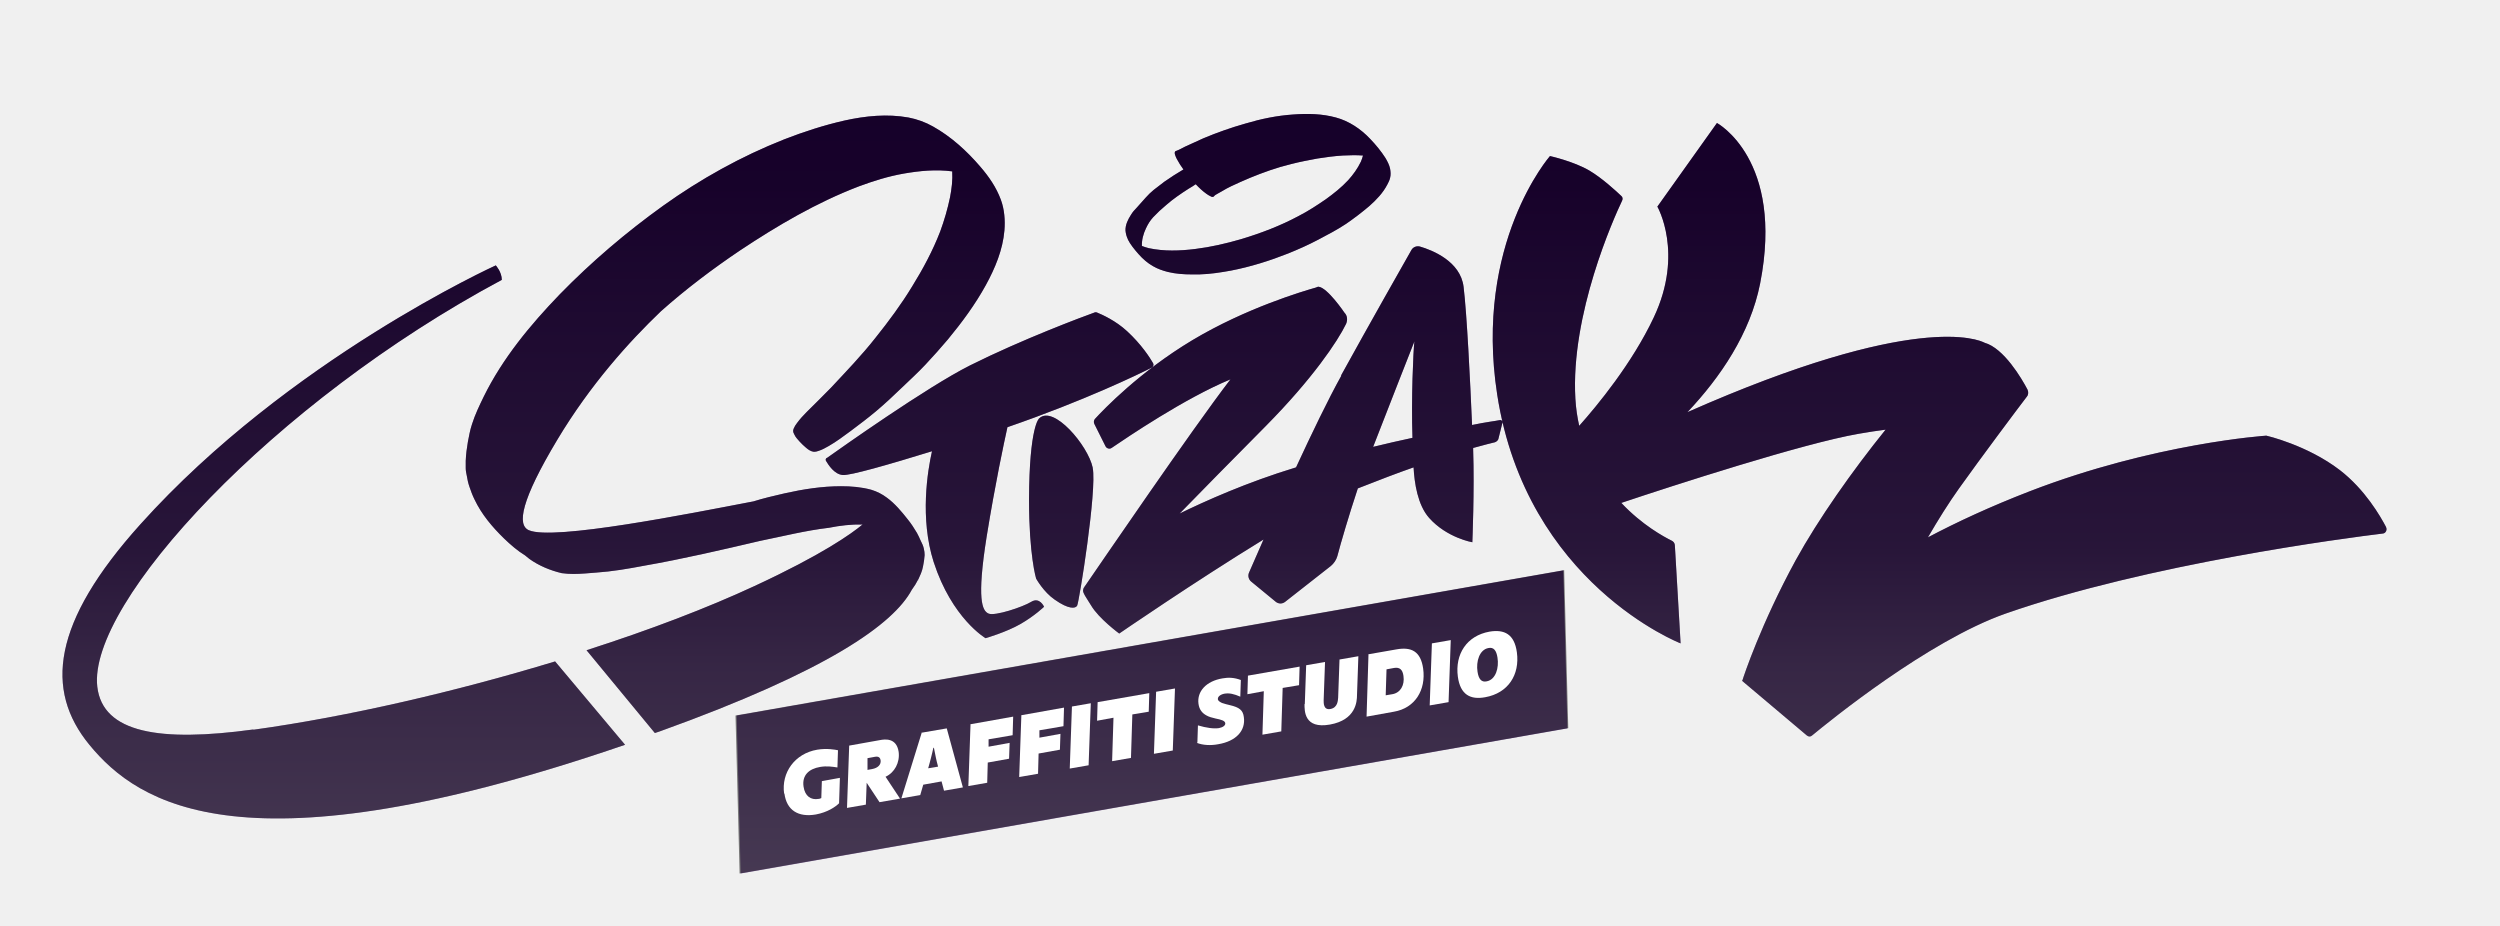
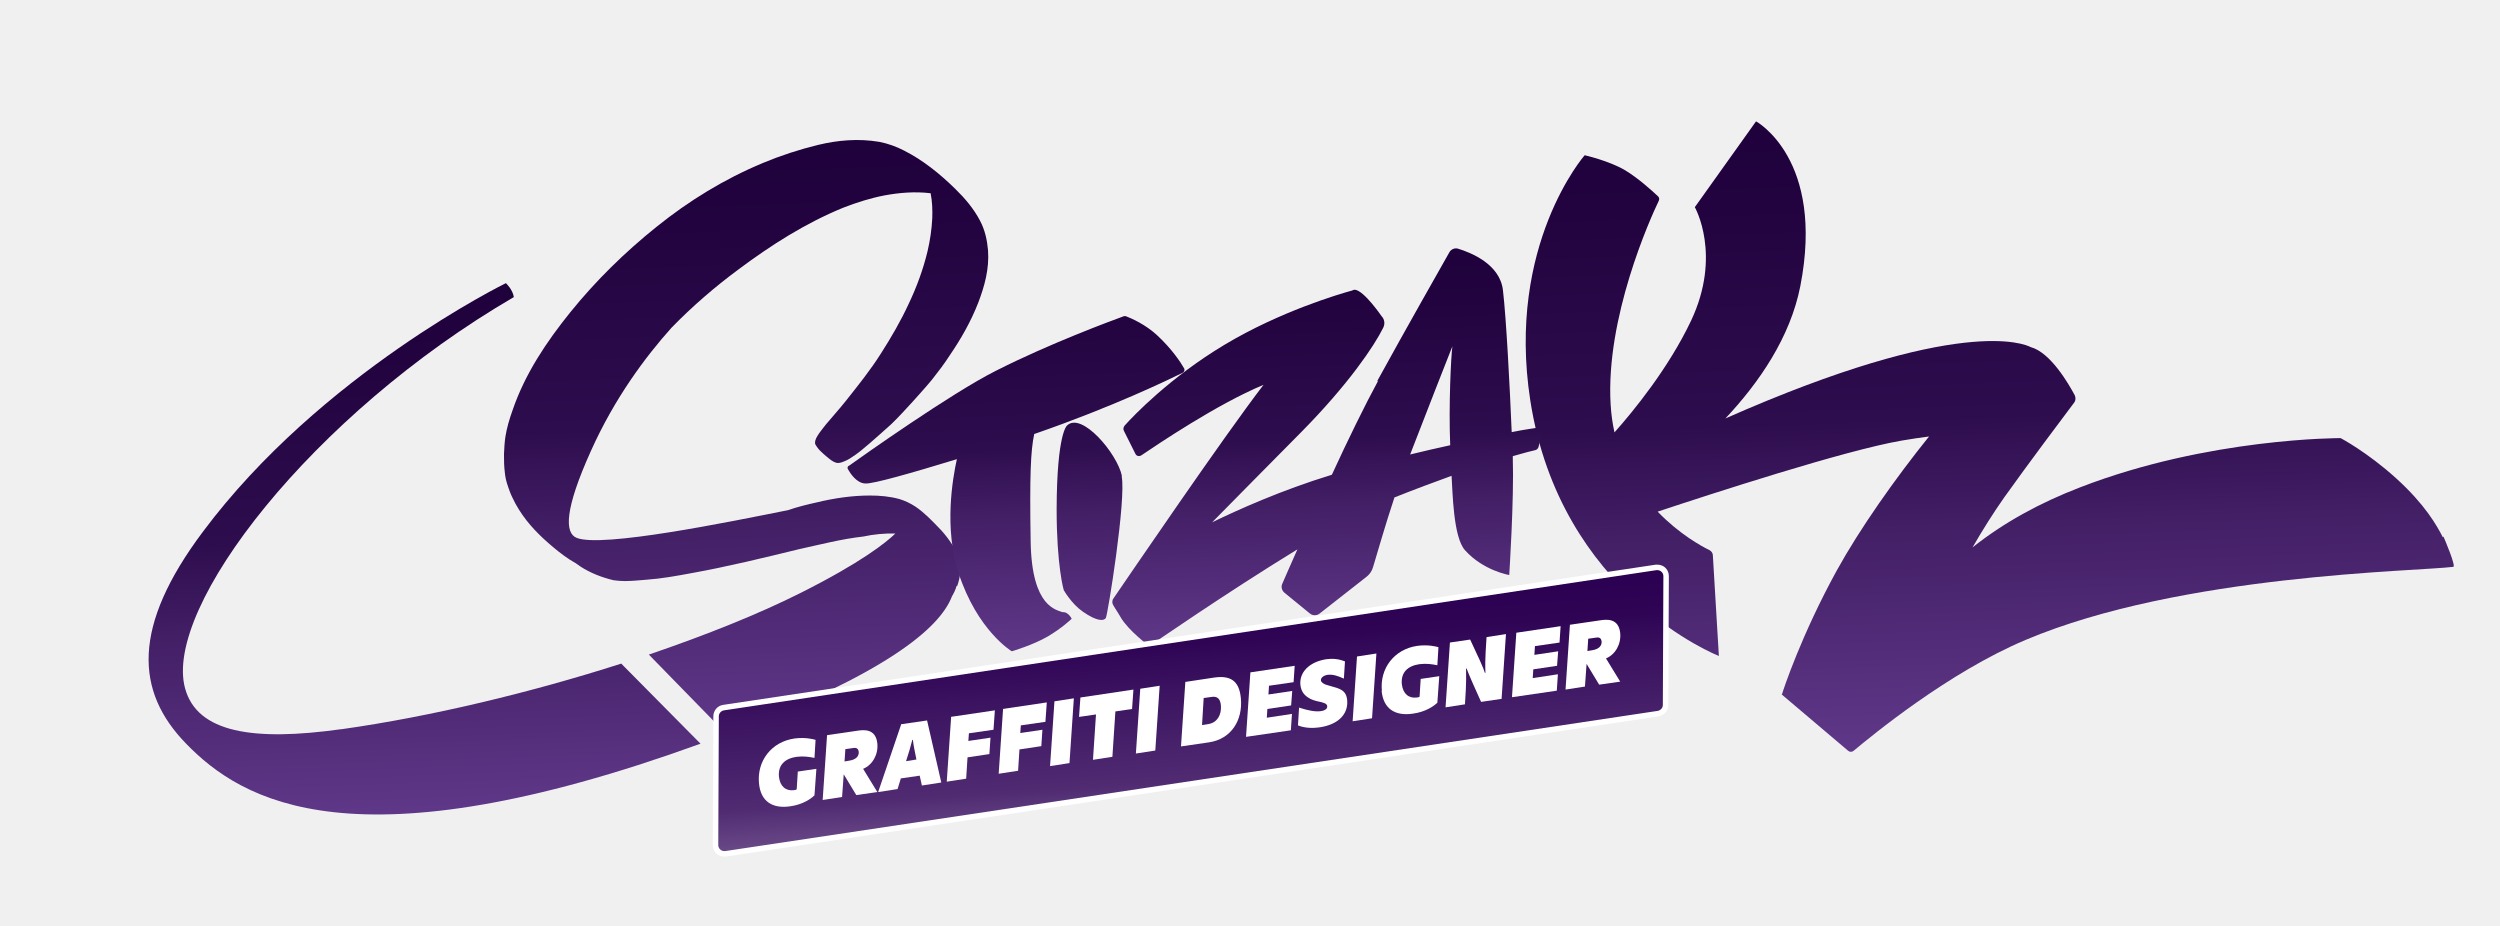
- <svg xmlns="http://www.w3.org/2000/svg" id="Layer_1" version="1.1" viewBox="0 0 914.7 338.7">
+ <svg xmlns="http://www.w3.org/2000/svg" xmlns:xlink="http://www.w3.org/1999/xlink" id="Layer_1" version="1.1" viewBox="0 0 914.7 338.7">
  <defs>
    <style>
      .st0 {
+         fill: url(#linear-gradient2);
+       }
+ 
+       .st1 {
        fill: #fff;
      }

-       .st1 {
+       .st2 {
+         fill: url(#linear-gradient1);
+       }
+ 
+       .st3 {
+         fill: none;
+       }
+ 
+       .st4 {
+         isolation: isolate;
+       }
+ 
+       .st5 {
+         fill: url(#linear-gradient4);
+       }
+ 
+       .st6 {
+         fill: url(#linear-gradient3);
+       }
+ 
+       .st7 {
        fill: url(#linear-gradient);
      }
- 
-       .st2 {
-         opacity: .5;
-       }
    </style>
-     <linearGradient id="linear-gradient" x1="448" y1="24" x2="448" y2="465" gradientUnits="userSpaceOnUse">
+     <linearGradient id="linear-gradient" x1="297.8" y1="44.8" x2="311" y2="412.8" gradientTransform="translate(-47.6 0) skewX(8.7)" gradientUnits="userSpaceOnUse">
+       <stop offset="0" stop-color="#1e003b" />
+       <stop offset=".1" stop-color="#22033f" />
+       <stop offset=".3" stop-color="#2e0d4e" />
+       <stop offset=".4" stop-color="#431f66" />
+       <stop offset=".6" stop-color="#5f3788" />
+       <stop offset=".8" stop-color="#8455b3" />
+       <stop offset=".9" stop-color="#b07ae7" />
+       <stop offset="1" stop-color="#c58cff" />
+     </linearGradient>
+     <linearGradient id="linear-gradient1" x1="157.7" y1="98.4" x2="169.5" y2="427.4" xlink:href="#linear-gradient" />
+     <linearGradient id="linear-gradient2" x1="722.9" y1="32.7" x2="737.2" y2="430.9" gradientTransform="matrix(1,0,0,1,0,0)" xlink:href="#linear-gradient" />
+     <linearGradient id="linear-gradient3" x1="434.7" y1="89" x2="443.4" y2="331.8" gradientTransform="matrix(1,0,0,1,0,0)" xlink:href="#linear-gradient" />
+     <linearGradient id="linear-gradient4" x1="434.2" y1="218.8" x2="450.1" y2="385.5" gradientTransform="translate(-.8 -12.3) rotate(1.7) scale(1 1) skewX(-.3)" gradientUnits="userSpaceOnUse">
      <stop offset="0" stop-color="#2b0052" />
      <stop offset=".1" stop-color="#2f0455" />
      <stop offset=".2" stop-color="#3b1360" />
      <stop offset=".4" stop-color="#502b72" />
      <stop offset=".5" stop-color="#6d4d8a" />
      <stop offset=".7" stop-color="#9278aa" />
      <stop offset=".8" stop-color="#bfadd1" />
      <stop offset="1" stop-color="#f4eafe" />
      <stop offset="1" stop-color="#f5ebff" />
    </linearGradient>
  </defs>
-   <path class="st1" d="M399.8,171.1c-1.7-8.1-14.4-23.1-19.6-18,0,0-3.6,2.7-3.7,29.7,0,20.5,2.6,28.9,2.6,28.9,0,0,2.7,4.9,6.8,7.7,5.1,3.6,7.6,3.3,8.2,2.2.7-1.1,7.3-42.3,5.7-50.4ZM302.5,167.5c-.4.3-.5.7-.3,1.1.9,1.5,3.1,5,6.2,5.2,2.7.2,16.4-3.7,32.6-8.7-1.6,7.1-4.5,24.5.6,40.5,6.7,20.7,19,27.9,19,27.9,0,0,7.6-2.2,12.8-5.2s8.6-6.3,8.6-6.3c0,0-1.6-3.7-4.7-1.8s-13.3,5.3-15.6,4.3c-2.3-1-4.4-4.9-.7-28.2,3.2-19.7,6.3-34.1,7.6-40,28.1-9.7,48.1-19.4,52.8-21.8.6-.3.8-1.1.5-1.6-1.2-2.1-4.3-6.9-9.5-11.7-4.2-3.9-9.2-6.1-10.9-6.8-.4-.2-.8-.2-1.2,0-3.9,1.4-26.2,9.7-45.4,19.3-15.9,8-47.6,30.5-52.4,33.9ZM490.6,137.5c10.8-19.6,22.4-40,25.8-46,.6-1.1,1.9-1.6,3.1-1.3,4.5,1.3,14.9,5.4,16,14.8,1.2,9.9,2.4,34.1,3.1,50.5,5.2-1.1,8.3-1.4,10.2-1.8.6-.1,1.1.5.9,1l-1.5,6c-.2.5-.7.9-1.2,1.1-1.3.3-4,1-8,2.1,0,.2,0,.5,0,.7.5,14.7-.3,33.8-.3,33.8,0,0-9.3-1.6-15.8-8.9-4.2-4.7-5.4-12.8-5.7-18.5-6,2.1-12.8,4.7-20.4,7.7-3.2,9.6-6.3,20.2-7.5,24.8-.4,1.4-1.3,2.7-2.4,3.6l-16.7,13.1c-1,.8-2.4.8-3.4,0l-9-7.4c-1-.8-1.3-2.2-.8-3.3,1-2.3,2.9-6.7,5.3-12.1-25.3,15.5-52.8,34.4-52.8,34.4,0,0-7.5-5.5-10.3-10.3-1.2-2-2.3-3.5-2.7-4.5-.3-.6-.3-1.2,0-1.8h-.1c0,0,0,0,.3-.3,0-.2.2-.3.3-.5,4.9-7.1,39-57.1,53.2-75.6-16.7,6.9-37.9,21.3-43.5,25.1-.7.5-1.8.2-2.2-.6l-4.1-8.2c-.3-.6-.2-1.3.2-1.8,3.2-3.5,16.3-17.2,35.6-28.8,19.7-11.8,40.7-18,45.3-19.3.4-.2.7-.3.9-.3,3.3.3,9.5,9.5,9.5,9.5,1.1,1.1,1.2,2.7.6,4.1-3.1,6.4-12.3,20.1-29.3,37.3-12.2,12.3-23.8,24.1-31.6,32.1,9.2-4.5,24.5-11.4,42.6-16.9,5.7-12.3,11.7-24.8,16.6-33.6ZM502.4,163.5c4.9-1.2,9.7-2.3,14.4-3.3-.5-14.2.3-31.9.7-35.3-1.3,3.2-9.6,24.5-15.1,38.6ZM335.9,212.4s0,0,0,0c0,0,0,0,0,0,0,0,0,0,0-.2.7-1.5,1.5-3.2,1.8-4.9.3-1.4.5-2.8.6-4.2,0-.8-.1-1.6-.3-2.4-.2-1-.7-2-1.2-3-.4-.9-.8-1.8-1.3-2.7-1-1.7-2.1-3.4-3.4-5-2.2-2.8-4.7-5.8-7.6-7.9-1.7-1.3-3.7-2.3-5.7-2.9-3.6-1-7.4-1.3-11.1-1.3-6.9,0-13.9,1.1-20.6,2.6-3.9.9-7.8,1.8-11.6,3,0,0,0,0-.1,0-23,4.4-73,14.4-81.9,10.5-4.4-1.9-2.9-10.9,10.4-33.1,12.1-20.2,26.3-35.9,37.9-47,9.1-8.1,18.9-15.5,29-22.3,13.7-9.1,28-17.5,43.4-23.4,5.4-2,10.8-3.7,16.5-4.7,5.8-1,11.8-1.6,17.7-.8.2,3.2-.2,6.3-.8,9.5-.9,4.3-2.1,8.4-3.6,12.5-2.7,7-6.3,13.7-10.2,20-4,6.6-8.6,12.8-13.4,18.8-5.1,6.5-10.8,12.4-16.4,18.4-2.9,3-5.9,5.9-8.8,8.8-1.3,1.3-2.5,2.6-3.6,4.1-.5.6-.9,1.3-1.2,2-.1.3-.2.6-.2.8,0,.5.2,1,.5,1.5.4.9,1.2,1.7,1.9,2.5.7.8,1.5,1.5,2.3,2.2.8.7,1.8,1.4,2.9,1.5.5,0,1.1-.1,1.6-.3,1.3-.4,2.6-1.1,3.8-1.8,2.8-1.6,5.3-3.5,7.9-5.4,3.2-2.4,6.4-4.8,9.5-7.4,3.2-2.7,6.3-5.6,9.3-8.5,2.9-2.8,5.9-5.5,8.7-8.5,2.8-3,5.6-6.1,8.2-9.2,5.2-6.3,10-12.8,13.9-19.9,3.4-6.2,6.2-12.9,6.8-20,.3-3.7,0-7.7-1.3-11.2-1.7-4.6-4.4-8.5-7.6-12.2-4.9-5.7-10.6-10.9-17.2-14.6-2.8-1.6-5.9-2.7-9-3.3-7.8-1.4-15.7-.6-23.4,1.1-7.5,1.7-14.9,4.1-22.1,6.9-15.7,6.2-30.6,14.5-44.3,24.3-13.5,9.7-26.2,20.5-37.8,32.4-10.8,11.2-20.9,23.4-27.8,37.4-1.6,3.3-3.2,6.6-4.3,10.1-.7,2.1-1.1,4.3-1.5,6.4-.4,2.3-.7,4.6-.8,7,0,.9,0,1.8,0,2.7,0,.9.2,1.9.4,2.8.2,1.3.5,2.7,1,4.1.5,1.5,1.1,3.1,1.8,4.5,2.6,5.5,6.5,10.1,10.8,14.3,2.4,2.3,4.9,4.5,7.7,6.2.5.4,1.1.9,1.6,1.3,3.5,2.5,7.6,4.2,11.8,5.2,1.4.2,2.9.3,4.3.3,2.8,0,5.6-.3,8.3-.5,5.9-.4,11.7-1.4,17.5-2.5,14.3-2.5,28.4-5.8,42.5-9.1,8.4-1.7,16.7-3.8,25.2-4.8,4-.8,8.2-1.3,12.3-1.2-4.1,3.4-14.7,11-39.5,22.5-17.2,8-38.4,16.1-61.5,23.5l25,30.3c.6-.2,1.2-.4,1.8-.6,61.7-22.2,85.5-39.3,92.2-51.8.9-1.2,1.7-2.5,2.4-3.9ZM412.7,87.6c-.5-1-.8-2.1-.9-3.2-.1-2.1.9-4.1,2-5.8.6-1,1.3-1.8,2.1-2.6,1.1-1.2,2.2-2.5,3.3-3.7.9-1,1.9-2,2.9-2.8,1.3-1,2.6-2,3.9-3,2.3-1.6,4.6-3.1,7-4.5-.9-1.2-1.7-2.5-2.4-3.8-.3-.6-1.5-2.8-.2-3,0,0,0,0,0,0,1.1-.4,2.1-1,3.1-1.5,2.3-1,4.5-2.1,6.8-3.1,5-2.1,10.1-3.9,15.4-5.4,5.7-1.7,11.5-2.9,17.4-3.3,5.3-.4,10.6-.3,15.7,1.1,4.8,1.3,9.1,4.2,12.5,7.8,2.1,2.2,4,4.5,5.6,7,.7,1.2,1.4,2.5,1.7,3.9.2,1.1.3,2.3,0,3.4-.2.9-.6,1.6-1,2.4-1.6,3.1-4,5.6-6.6,7.9-2.7,2.3-5.6,4.5-8.5,6.5-3.3,2.2-6.8,4-10.2,5.8-3.6,1.9-7.2,3.5-10.9,5-6.8,2.7-13.8,4.9-21,6.3-3.8.7-7.7,1.3-11.6,1.4-.9,0-1.8,0-2.7,0-3,0-5.9-.2-8.8-.9-1.9-.5-3.7-1.1-5.4-2.1-2-1.1-3.8-2.7-5.3-4.4-1.5-1.7-3-3.5-4-5.5ZM417.8,90s0,0,0,0c.8.3,1.7.6,2.5.8,5.6,1.2,11.4,1,17,.3,5.7-.7,11.3-2,16.8-3.6,0,0,0,0,0,0h0c7.3-2.2,14.4-4.9,21.1-8.5,3.5-1.8,6.7-3.9,9.9-6.1,2.9-2.1,5.7-4.3,8.2-7,1.8-2,3.4-4.2,4.6-6.7.3-.7.6-1.5.8-2.3-2.5-.2-5-.1-7.4,0-3.1.2-6.2.6-9.3,1.1-3.2.6-6.4,1.2-9.5,2-1.4.4-2.7.7-4.1,1.1-5,1.5-9.9,3.4-14.6,5.5-2.2,1-4.5,2-6.6,3.3-.5.3-1.1.6-1.6.9-.5.3-1.2.6-1.5,1.1-.3.2-.7.2-1,0-.6-.3-1.2-.6-1.7-1-1.4-1-2.7-2.2-3.9-3.5-.9.6-1.8,1.2-2.7,1.7-2.8,1.8-5.6,3.7-8.1,5.9-1.7,1.4-3.3,2.9-4.8,4.5-1.1,1.2-1.9,2.5-2.6,4-1,2.1-1.6,4.3-1.5,6.6ZM92.7,266.9c-34.2,4.7-55.1,1.3-57.1-15.6-3.6-30.7,64.4-104.2,148-148.9,0-2.9-2.2-5.3-2.2-5.3,0,0-75.8,34.4-130,94.7-32.4,36-35.1,60.7-18.7,80.7,17.9,21.8,56.8,47.8,196,0l-25.6-30.5c-36.2,11-75.7,20.2-110.4,25ZM873.1,193c-2.2-4.2-7.8-13.9-17-21-12-9.2-26.9-12.6-26.9-12.6,0,0-40.9,2.7-86.7,20.4-14.2,5.5-26.5,11.2-37.1,16.8,3.7-6.4,7.6-12.6,11.3-17.8,8.2-11.5,21.3-29,24.9-33.7.6-.7.6-1.8.2-2.6-2.1-4-8.6-15.1-15.7-17.1-2.1-1.1-25.2-11.5-108.7,25.4,12-12.7,23-28.8,26.6-47.1,8.9-45.4-15.8-58.7-15.8-58.7l-21.8,30.6s9.8,17-1.3,40.5c-7.9,16.8-20.7,32.3-27.3,39.7-.7-3.1-1.2-6.4-1.4-9.9-1.8-30.9,14.1-66.2,17.1-72.5.3-.6.2-1.3-.3-1.7-1.9-1.8-7.1-6.6-11.7-9.3-5.8-3.4-14.4-5.3-14.4-5.3,0,0-27.9,31.9-19.3,87.3,10.7,69.1,67.1,91,67.1,91l-2.1-35.8c0-.8-.5-1.5-1.2-1.8-2.8-1.4-10.8-5.7-18.4-13.8,18.8-6.3,66.6-21.8,86.9-25.3,3.4-.6,6.7-1.1,9.8-1.5-12.1,15-24.6,32.7-32.9,47.8-12.6,23.1-19,42.3-19.5,44h-.1c0,0,0,.1,0,.1,0,0,0,0,0,0h0s23.7,20,23.7,20c.6.5,1.4.5,1.9,0,6.3-5.2,42.4-34.6,70.8-44.6,52.1-18.2,124.9-27.7,138.1-29.3,1-.1,1.6-1.4,1.1-2.3ZM573.5,266.5l-302.5,53.1-1.5-57.8,302.5-53.1,1.5,57.8Z" />
-   <g class="st2">
-     <path d="M399.8,171.1c-1.7-8.1-14.4-23.1-19.6-18,0,0-3.6,2.7-3.7,29.7,0,20.5,2.6,28.9,2.6,28.9,0,0,2.7,4.9,6.8,7.7,5.1,3.6,7.6,3.3,8.2,2.2.7-1.1,7.3-42.3,5.7-50.4ZM302.5,167.5c-.4.3-.5.7-.3,1.1.9,1.5,3.1,5,6.2,5.2,2.7.2,16.4-3.7,32.6-8.7-1.6,7.1-4.5,24.5.6,40.5,6.7,20.7,19,27.9,19,27.9,0,0,7.6-2.2,12.8-5.2s8.6-6.3,8.6-6.3c0,0-1.6-3.7-4.7-1.8s-13.3,5.3-15.6,4.3c-2.3-1-4.4-4.9-.7-28.2,3.2-19.7,6.3-34.1,7.6-40,28.1-9.7,48.1-19.4,52.8-21.8.6-.3.8-1.1.5-1.6-1.2-2.1-4.3-6.9-9.5-11.7-4.2-3.9-9.2-6.1-10.9-6.8-.4-.2-.8-.2-1.2,0-3.9,1.4-26.2,9.7-45.4,19.3-15.9,8-47.6,30.5-52.4,33.9ZM490.6,137.5c10.8-19.6,22.4-40,25.8-46,.6-1.1,1.9-1.6,3.1-1.3,4.5,1.3,14.9,5.4,16,14.8,1.2,9.9,2.4,34.1,3.1,50.5,5.2-1.1,8.3-1.4,10.2-1.8.6-.1,1.1.5.9,1l-1.5,6c-.2.5-.7.9-1.2,1.1-1.3.3-4,1-8,2.1,0,.2,0,.5,0,.7.5,14.7-.3,33.8-.3,33.8,0,0-9.3-1.6-15.8-8.9-4.2-4.7-5.4-12.8-5.7-18.5-6,2.1-12.8,4.7-20.4,7.7-3.2,9.6-6.3,20.2-7.5,24.8-.4,1.4-1.3,2.7-2.4,3.6l-16.7,13.1c-1,.8-2.4.8-3.4,0l-9-7.4c-1-.8-1.3-2.2-.8-3.3,1-2.3,2.9-6.7,5.3-12.1-25.3,15.5-52.8,34.4-52.8,34.4,0,0-7.5-5.5-10.3-10.3-1.2-2-2.3-3.5-2.7-4.5-.3-.6-.3-1.2,0-1.8h-.1c0,0,0,0,.3-.3,0-.2.2-.3.3-.5,4.9-7.1,39-57.1,53.2-75.6-16.7,6.9-37.9,21.3-43.5,25.1-.7.5-1.8.2-2.2-.6l-4.1-8.2c-.3-.6-.2-1.3.2-1.8,3.2-3.5,16.3-17.2,35.6-28.8,19.7-11.8,40.7-18,45.3-19.3.4-.2.7-.3.9-.3,3.3.3,9.5,9.5,9.5,9.5,1.1,1.1,1.2,2.7.6,4.1-3.1,6.4-12.3,20.1-29.3,37.3-12.2,12.3-23.8,24.1-31.6,32.1,9.2-4.5,24.5-11.4,42.6-16.9,5.7-12.3,11.7-24.8,16.6-33.6ZM502.4,163.5c4.9-1.2,9.7-2.3,14.4-3.3-.5-14.2.3-31.9.7-35.3-1.3,3.2-9.6,24.5-15.1,38.6ZM335.9,212.4s0,0,0,0c0,0,0,0,0,0,0,0,0,0,0-.2.7-1.5,1.5-3.2,1.8-4.9.3-1.4.5-2.8.6-4.2,0-.8-.1-1.6-.3-2.4-.2-1-.7-2-1.2-3-.4-.9-.8-1.8-1.3-2.7-1-1.7-2.1-3.4-3.4-5-2.2-2.8-4.7-5.8-7.6-7.9-1.7-1.3-3.7-2.3-5.7-2.9-3.6-1-7.4-1.3-11.1-1.3-6.9,0-13.9,1.1-20.6,2.6-3.9.9-7.8,1.8-11.6,3,0,0,0,0-.1,0-23,4.4-73,14.4-81.9,10.5-4.4-1.9-2.9-10.9,10.4-33.1,12.1-20.2,26.3-35.9,37.9-47,9.1-8.1,18.9-15.5,29-22.3,13.7-9.1,28-17.5,43.4-23.4,5.4-2,10.8-3.7,16.5-4.7,5.8-1,11.8-1.6,17.7-.8.2,3.2-.2,6.3-.8,9.5-.9,4.3-2.1,8.4-3.6,12.5-2.7,7-6.3,13.7-10.2,20-4,6.6-8.6,12.8-13.4,18.8-5.1,6.5-10.8,12.4-16.4,18.4-2.9,3-5.9,5.9-8.8,8.8-1.3,1.3-2.5,2.6-3.6,4.1-.5.6-.9,1.3-1.2,2-.1.3-.2.6-.2.8,0,.5.2,1,.5,1.5.4.9,1.2,1.7,1.9,2.5.7.8,1.5,1.5,2.3,2.2.8.7,1.8,1.4,2.9,1.5.5,0,1.1-.1,1.6-.3,1.3-.4,2.6-1.1,3.8-1.8,2.8-1.6,5.3-3.5,7.9-5.4,3.2-2.4,6.4-4.8,9.5-7.4,3.2-2.7,6.3-5.6,9.3-8.5,2.9-2.8,5.9-5.5,8.7-8.5,2.8-3,5.6-6.1,8.2-9.2,5.2-6.3,10-12.8,13.9-19.9,3.4-6.2,6.2-12.9,6.8-20,.3-3.7,0-7.7-1.3-11.2-1.7-4.6-4.4-8.5-7.6-12.2-4.9-5.7-10.6-10.9-17.2-14.6-2.8-1.6-5.9-2.7-9-3.3-7.8-1.4-15.7-.6-23.4,1.1-7.5,1.7-14.9,4.1-22.1,6.9-15.7,6.2-30.6,14.5-44.3,24.3-13.5,9.7-26.2,20.5-37.8,32.4-10.8,11.2-20.9,23.4-27.8,37.4-1.6,3.3-3.2,6.6-4.3,10.1-.7,2.1-1.1,4.3-1.5,6.4-.4,2.3-.7,4.6-.8,7,0,.9,0,1.8,0,2.7,0,.9.2,1.9.4,2.8.2,1.3.5,2.7,1,4.1.5,1.5,1.1,3.1,1.8,4.5,2.6,5.5,6.5,10.1,10.8,14.3,2.4,2.3,4.9,4.5,7.7,6.2.5.4,1.1.9,1.6,1.3,3.5,2.5,7.6,4.2,11.8,5.2,1.4.2,2.9.3,4.3.3,2.8,0,5.6-.3,8.3-.5,5.9-.4,11.7-1.4,17.5-2.5,14.3-2.5,28.4-5.8,42.5-9.1,8.4-1.7,16.7-3.8,25.2-4.8,4-.8,8.2-1.3,12.3-1.2-4.1,3.4-14.7,11-39.5,22.5-17.2,8-38.4,16.1-61.5,23.5l25,30.3c.6-.2,1.2-.4,1.8-.6,61.7-22.2,85.5-39.3,92.2-51.8.9-1.2,1.7-2.5,2.4-3.9ZM412.7,87.6c-.5-1-.8-2.1-.9-3.2-.1-2.1.9-4.1,2-5.8.6-1,1.3-1.8,2.1-2.6,1.1-1.2,2.2-2.5,3.3-3.7.9-1,1.9-2,2.9-2.8,1.3-1,2.6-2,3.9-3,2.3-1.6,4.6-3.1,7-4.5-.9-1.2-1.7-2.5-2.4-3.8-.3-.6-1.5-2.8-.2-3,0,0,0,0,0,0,1.1-.4,2.1-1,3.1-1.5,2.3-1,4.5-2.1,6.8-3.1,5-2.1,10.1-3.9,15.4-5.4,5.7-1.7,11.5-2.9,17.4-3.3,5.3-.4,10.6-.3,15.7,1.1,4.8,1.3,9.1,4.2,12.5,7.8,2.1,2.2,4,4.5,5.6,7,.7,1.2,1.4,2.5,1.7,3.9.2,1.1.3,2.3,0,3.4-.2.9-.6,1.6-1,2.4-1.6,3.1-4,5.6-6.6,7.9-2.7,2.3-5.6,4.5-8.5,6.5-3.3,2.2-6.8,4-10.2,5.8-3.6,1.9-7.2,3.5-10.9,5-6.8,2.7-13.8,4.9-21,6.3-3.8.7-7.7,1.3-11.6,1.4-.9,0-1.8,0-2.7,0-3,0-5.9-.2-8.8-.9-1.9-.5-3.7-1.1-5.4-2.1-2-1.1-3.8-2.7-5.3-4.4-1.5-1.7-3-3.5-4-5.5ZM417.8,90s0,0,0,0c.8.3,1.7.6,2.5.8,5.6,1.2,11.4,1,17,.3,5.7-.7,11.3-2,16.8-3.6,0,0,0,0,0,0h0c7.3-2.2,14.4-4.9,21.1-8.5,3.5-1.8,6.7-3.9,9.9-6.1,2.9-2.1,5.7-4.3,8.2-7,1.8-2,3.4-4.2,4.6-6.7.3-.7.6-1.5.8-2.3-2.5-.2-5-.1-7.4,0-3.1.2-6.2.6-9.3,1.1-3.2.6-6.4,1.2-9.5,2-1.4.4-2.7.7-4.1,1.1-5,1.5-9.9,3.4-14.6,5.5-2.2,1-4.5,2-6.6,3.3-.5.3-1.1.6-1.6.9-.5.3-1.2.6-1.5,1.1-.3.2-.7.2-1,0-.6-.3-1.2-.6-1.7-1-1.4-1-2.7-2.2-3.9-3.5-.9.6-1.8,1.2-2.7,1.7-2.8,1.8-5.6,3.7-8.1,5.9-1.7,1.4-3.3,2.9-4.8,4.5-1.1,1.2-1.9,2.5-2.6,4-1,2.1-1.6,4.3-1.5,6.6ZM92.7,266.9c-34.2,4.7-55.1,1.3-57.1-15.6-3.6-30.7,64.4-104.2,148-148.9,0-2.9-2.2-5.3-2.2-5.3,0,0-75.8,34.4-130,94.7-32.4,36-35.1,60.7-18.7,80.7,17.9,21.8,56.8,47.8,196,0l-25.6-30.5c-36.2,11-75.7,20.2-110.4,25ZM873.1,193c-2.2-4.2-7.8-13.9-17-21-12-9.2-26.9-12.6-26.9-12.6,0,0-40.9,2.7-86.7,20.4-14.2,5.5-26.5,11.2-37.1,16.8,3.7-6.4,7.6-12.6,11.3-17.8,8.2-11.5,21.3-29,24.9-33.7.6-.7.6-1.8.2-2.6-2.1-4-8.6-15.1-15.7-17.1-2.1-1.1-25.2-11.5-108.7,25.4,12-12.7,23-28.8,26.6-47.1,8.9-45.4-15.8-58.7-15.8-58.7l-21.8,30.6s9.8,17-1.3,40.5c-7.9,16.8-20.7,32.3-27.3,39.7-.7-3.1-1.2-6.4-1.4-9.9-1.8-30.9,14.1-66.2,17.1-72.5.3-.6.2-1.3-.3-1.7-1.9-1.8-7.1-6.6-11.7-9.3-5.8-3.4-14.4-5.3-14.4-5.3,0,0-27.9,31.9-19.3,87.3,10.7,69.1,67.1,91,67.1,91l-2.1-35.8c0-.8-.5-1.5-1.2-1.8-2.8-1.4-10.8-5.7-18.4-13.8,18.8-6.3,66.6-21.8,86.9-25.3,3.4-.6,6.7-1.1,9.8-1.5-12.1,15-24.6,32.7-32.9,47.8-12.6,23.1-19,42.3-19.5,44h-.1c0,0,0,.1,0,.1,0,0,0,0,0,0h0s23.7,20,23.7,20c.6.5,1.4.5,1.9,0,6.3-5.2,42.4-34.6,70.8-44.6,52.1-18.2,124.9-27.7,138.1-29.3,1-.1,1.6-1.4,1.1-2.3ZM573.8,266.4l-303.2,53.2-1.5-57.8,303.2-53.2,1.5,57.8Z" />
+   <path class="st7" d="M350.3,214.3s0,0,0,0c0,0,0,0,0,0,0,0,0,0,0-.1.5-1.5.9-3,1-4.7,0-1.3,0-2.7,0-4,0-.8-.3-1.6-.6-2.3-.4-1-1-1.9-1.6-2.8-.5-.9-1.1-1.7-1.7-2.6-1.2-1.7-2.5-3.3-4-4.8-2.6-2.7-5.3-5.5-8.4-7.6-1.8-1.2-3.9-2.2-5.9-2.8-3.6-1-7.3-1.3-10.8-1.3-6.6,0-13.2,1-19.4,2.5-3.6.8-7.3,1.7-10.7,2.9,0,0,0,0-.1,0-21.5,4.3-67.9,13.8-77.1,10.1-4.5-1.8-4.4-10.5,5.2-31.8,8.7-19.4,20-34.5,29.5-45.1,7.6-7.8,15.8-14.9,24.6-21.4,11.8-8.8,24.3-16.8,38.2-22.5,4.9-1.9,9.9-3.5,15.1-4.5,5.4-1,11.1-1.5,16.9-.8.6,3.1.7,6.1.6,9.1-.2,4.1-.8,8.1-1.7,12-1.6,6.7-4,13.2-6.9,19.3-2.9,6.3-6.4,12.3-10.1,18.1-3.9,6.2-8.5,11.9-13.1,17.7-2.3,2.9-4.8,5.6-7.2,8.5-1,1.3-2,2.5-2.9,3.9-.4.6-.7,1.2-.9,1.9,0,.3-.1.5-.1.8,0,.5.3,1,.7,1.5.6.9,1.4,1.7,2.2,2.4.8.7,1.6,1.4,2.5,2.1.9.7,2,1.4,3,1.4.5,0,1-.1,1.5-.3,1.2-.4,2.4-1,3.4-1.7,2.4-1.5,4.6-3.4,6.7-5.2,2.7-2.4,5.4-4.7,8-7.1,2.7-2.6,5.2-5.4,7.7-8.1,2.4-2.7,4.8-5.3,7.1-8.1,2.3-2.9,4.5-5.8,6.5-8.9,4.1-6,7.7-12.3,10.4-19.2,2.3-6,4.1-12.4,3.6-19.2-.3-3.6-1.1-7.4-2.9-10.8-2.3-4.4-5.5-8.2-9.1-11.7-5.6-5.5-11.8-10.5-18.7-14-2.9-1.5-6-2.6-9.1-3.2-7.7-1.3-15.2-.6-22.3,1.1-7,1.7-13.7,3.9-20.2,6.6-14.2,5.9-27.2,13.9-39,23.4-11.6,9.3-22.2,19.7-31.5,31.2-8.7,10.8-16.6,22.5-21.2,36-1.1,3.1-2.1,6.4-2.6,9.7-.3,2-.4,4.1-.5,6.2,0,2.2,0,4.4.3,6.7.1.9.2,1.8.4,2.6.2.9.5,1.8.8,2.7.4,1.2.9,2.6,1.6,4,.7,1.5,1.5,3,2.4,4.4,3.3,5.3,7.7,9.7,12.5,13.7,2.6,2.2,5.4,4.3,8.3,5.9.6.4,1.1.8,1.7,1.2,3.7,2.4,7.9,4,12.1,5,1.4.2,2.8.3,4.2.3,2.7,0,5.3-.3,7.9-.5,5.6-.4,11-1.4,16.4-2.4,13.3-2.4,26.4-5.6,39.5-8.8,7.8-1.7,15.4-3.7,23.4-4.6,3.7-.8,7.7-1.2,11.7-1.1-3.4,3.3-12.5,10.6-34.6,21.7-15.3,7.7-34.5,15.4-55.6,22.6l28.4,29.1c.5-.2,1.1-.4,1.6-.6,56-21.3,76.3-37.8,80.9-49.8.7-1.2,1.3-2.4,1.7-3.8Z" />
+   <path class="st2" d="M124.8,266.8c-32.1,4.5-52.7,1.3-57.1-15-8-29.6,46.6-100.2,120.3-143.1-.4-2.8-2.9-5.1-2.9-5.1,0,0-67.7,33.1-110.9,91-25.9,34.6-24.8,58.3-6.1,77.5,20.4,21,61.5,45.9,188.2,0l-29-29.3c-33.1,10.6-69.7,19.4-102.3,24Z" />
+   <path class="st0" d="M893.8,196.6c-2.2-4.3-6.5-12-17.1-21.6s-20.3-14.7-20.3-14.7c0,0-48.3-.2-95.3,18-14.6,5.6-28,12.9-39.4,22,3.8-6.6,7.8-12.9,11.6-18.3,8.4-11.8,21.9-29.8,25.6-34.7.6-.8.6-1.8.2-2.7-2.2-4.1-8.8-15.6-16.1-17.6-2.1-1.1-25.9-11.8-111.7,26.1,12.3-13.1,23.7-29.6,27.4-48.4,9.1-46.6-16.2-60.3-16.2-60.3l-22.4,31.4s10,17.5-1.4,41.6c-8.2,17.3-21.2,33.2-28,40.8-.7-3.2-1.2-6.6-1.4-10.2-1.9-31.7,14.5-68.1,17.6-74.5.3-.6.2-1.3-.3-1.7-2-1.9-7.3-6.7-12-9.5-5.9-3.5-14.8-5.5-14.8-5.5,0,0-28.7,32.8-19.9,89.7,11,71,69,93.5,69,93.5l-2.2-36.8c0-.8-.5-1.5-1.2-1.9-2.9-1.4-11.1-5.9-19-14.1,19.3-6.4,68.4-22.4,89.3-26,3.5-.6,6.9-1.1,10-1.5-12.4,15.4-25.3,33.7-33.8,49.1-13,23.7-19.5,43.5-20,45.2h-.1c0,0,0,.1,0,.1,0,0,0,0,0,0h0s24.3,20.6,24.3,20.6c.6.5,1.4.5,2,0,6.5-5.4,34.5-28.6,63-40.6,56.9-24,142.8-25,156.4-26.7,1.1-.1-3.1-10-3.6-11.1Z" />
+   <path class="st6" d="M410.5,174.2c-1.7-8.3-14.8-23.7-20.1-18.5,0,0-3.7,2.7-3.8,30.5,0,21,2.6,29.7,2.6,29.7,0,0,2.8,5,7,7.9,5.3,3.7,7.8,3.4,8.4,2.3.7-1.1,7.5-43.5,5.8-51.8ZM310.5,170.4c-.4.3-.5.8-.3,1.2.9,1.6,3.2,5.2,6.4,5.3,2.8.2,16.8-3.8,33.5-8.9-1.6,7.3-4.7,25.2.6,41.6,6.9,21.2,19.5,28.7,19.5,28.7,0,0,7.8-2.3,13.1-5.4s8.8-6.5,8.8-6.5c0,0-1.7-3.8-4.8-1.9s4.2.6,1.8-.4c-2.4-1-11.6-1.6-12-25.9s0-33.3,1.3-39.4c28.9-10,49.4-20,54.3-22.4.6-.3.9-1.1.5-1.7-1.2-2.1-4.4-7-9.8-12-4.3-4-9.4-6.2-11.2-6.9-.4-.2-.9-.2-1.3,0-4.1,1.5-26.9,9.9-46.6,19.9-16.3,8.2-48.9,31.3-53.8,34.8ZM503.8,139.6c11.1-20.2,23-41.1,26.5-47.3.6-1.1,2-1.7,3.2-1.3,4.6,1.4,15.3,5.6,16.4,15.2,1.2,10.2,2.5,35.1,3.2,51.9,5.4-1.1,8.5-1.4,10.5-1.8.6-.1,1.1.5.9,1.1l-1.6,6.2c-.2.6-.7,1-1.2,1.1-1.3.3-4.1,1-8.2,2.2,0,.2,0,.5,0,.7.5,15.1-1.3,42.8-1.3,42.8,0,0-9.5-1.6-16.2-9.1-4.3-4.8-4.5-21.2-4.9-27.2-6.1,2.2-13.1,4.8-20.9,7.9-3.3,9.9-6.4,20.8-7.8,25.4-.4,1.5-1.3,2.8-2.5,3.7l-17.1,13.4c-1,.8-2.5.8-3.5,0l-9.3-7.6c-1-.8-1.4-2.2-.8-3.4,1-2.4,3-6.8,5.5-12.5-26,15.9-54.2,35.4-54.2,35.4,0,0-7.7-5.7-10.5-10.6-1.2-2.1-2.3-3.6-2.8-4.6-.3-.6-.3-1.3,0-1.9h-.1c0,0,0,0,.3-.3,0-.2.2-.3.3-.5,5-7.3,40-58.7,54.6-77.7-17.1,7.1-38.9,21.9-44.7,25.8-.8.5-1.8.3-2.2-.6l-4.2-8.4c-.3-.6-.2-1.3.3-1.9,3.2-3.6,16.7-17.7,36.6-29.6,20.2-12.1,41.8-18.5,46.6-19.8.4-.2.7-.3,1-.3,3.4.3,9.8,9.7,9.8,9.7,1.1,1.1,1.3,2.8.6,4.2-3.2,6.5-12.6,20.6-30.1,38.3-12.5,12.6-24.5,24.8-32.5,32.9,9.5-4.6,25.2-11.7,43.8-17.4,5.8-12.6,12.1-25.5,17-34.5ZM515.9,166.3c5-1.2,10-2.4,14.7-3.4-.6-14.5.3-32.7.8-36.2-1.3,3.3-9.9,25.1-15.5,39.7Z" />
+   <g>
+     <path class="st5" d="M265,312.4c-.9,0-1.7-.3-2.3-.9-.6-.6-.9-1.4-.9-2.3l.2-47.1c0-1.6,1.2-2.9,2.7-3.2l341.2-51.3c.2,0,.3,0,.5,0,.9,0,1.7.3,2.3.9.6.6.9,1.4.9,2.3l-.2,47.1c0,1.6-1.2,2.9-2.7,3.2l-341.2,51.3c-.2,0-.3,0-.5,0Z" />
+     <path class="st1" d="M606.4,208.6c1.2,0,2.2,1,2.2,2.2l-.2,47.1c0,1.1-.8,2-1.9,2.2l-341.2,51.3c-.1,0-.2,0-.3,0-1.2,0-2.2-1-2.2-2.2l.2-47.1c0-1.1.8-2,1.9-2.2l341.2-51.3c.1,0,.2,0,.3,0M606.4,206.6c-.2,0-.4,0-.6,0l-341.2,51.3c-2.1.3-3.6,2.1-3.6,4.2l-.2,47.1c0,1.1.4,2.2,1.2,3,.8.8,1.9,1.2,3,1.2s.4,0,.6,0l341.2-51.3c2.1-.3,3.6-2.1,3.6-4.2l.2-47.1c0-1.1-.4-2.2-1.2-3-.8-.8-1.9-1.2-3-1.2h0Z" />
  </g>
-   <g>
-     <path class="st0" d="M286.9,290.4c-1.1-7.7,3.9-14.7,12.1-16.1,3.6-.6,6.6,0,7.6.2l-.2,6.3c-1.9-.3-3.9-.6-6.3-.2-4.2.7-6.7,3.1-6.1,7.2.5,3.5,2.7,5,5.5,4.5.4,0,.7-.2,1-.3l.2-6.2,6.6-1.2-.3,9.3c-1.3,1.3-4.2,3.3-8.5,4.1-6.4,1.1-10.7-1.5-11.5-7.7Z" />
-     <path class="st0" d="M310.7,272.8l11.2-2c1.6-.3,6.1-1.1,6.9,4.3.5,3.9-1.5,7.6-4.8,9.1l5.3,8-7.5,1.3-4.7-7.1-.3,8-6.9,1.2.8-22.7ZM319,281.4c2.3-.4,3.4-1.7,3.2-3.2-.2-1.6-1.6-1.4-2.1-1.3l-2.7.5v4.3c-.1,0,1.6-.3,1.6-.3Z" />
-     <path class="st0" d="M337.1,268.1l9.3-1.6,5.9,21.6-6.9,1.2-.9-3.4-6.7,1.2-1.1,3.8-6.9,1.2,7.4-23.9ZM343.2,280.4c-.4-1.4-.6-2.4-.8-3.3-.2-1.1-.4-1.9-.7-3.5h-.2c-.5,2.1-.3,1.5-.9,3.8-.2.9-.6,2.2-1,3.7l3.6-.6Z" />
-     <path class="st0" d="M355,265l15.7-2.8-.2,6.8-8.8,1.5v2.7c0,0,7.7-1.4,7.7-1.4l-.2,5.8-7.8,1.4-.2,7.4-6.9,1.2.8-22.7Z" />
-     <path class="st0" d="M373.6,261.7l15.7-2.8-.2,6.8-8.8,1.5v2.7c0,0,7.7-1.4,7.7-1.4l-.2,5.8-7.8,1.4-.2,7.4-6.9,1.2.8-22.7Z" />
-     <path class="st0" d="M392.2,258.5l6.9-1.2-.8,22.7-6.9,1.2.8-22.7Z" />
-     <path class="st0" d="M407.4,262.6l-6,1.1.2-6.8,18.9-3.3-.2,6.8-6,1-.5,15.9-6.9,1.2.5-15.9Z" />
-     <path class="st0" d="M423,253.1l6.9-1.2-.8,22.7-6.9,1.2.8-22.7Z" />
-     <path class="st0" d="M438.1,271.7l.2-6.3c3,.9,5.8,1.3,7.7,1,1.5-.3,2.4-1,2.3-1.8-.1-.9-1.5-1.3-3.5-1.7-1.3-.3-2.5-.6-3.5-1.2-1.4-.8-2.5-2-2.8-4.2-.6-4.5,2.8-8.3,8.8-9.3,2.2-.4,4.3-.3,6.7.6l-.2,6.1c-2.3-1-4-1.4-5.8-1.1-1.5.3-2.5,1.1-2.4,2,0,.6.7,1,1.5,1.4.8.3,2.1.6,2.9.8,3.4.8,4.8,1.8,5.1,4.4.7,4.9-2.8,8.8-9.4,9.9-2.6.5-5.5.4-7.8-.5Z" />
-     <path class="st0" d="M462.4,252.9l-6,1.1.2-6.8,18.9-3.3-.2,6.8-6,1-.5,15.9-6.9,1.2.5-15.9Z" />
-     <path class="st0" d="M477.4,257.6l.5-14.2,6.9-1.2-.5,14c0,1-.1,3.7,2.5,3.2,2.7-.5,2.7-3.2,2.8-4.1l.5-14,6.9-1.2-.5,14.2c0,2.4-.4,9.1-9.9,10.8-9.5,1.7-9.3-5.1-9.3-7.5Z" />
-     <path class="st0" d="M500.6,239.4l10.3-1.8c5.5-1,8.9.7,9.8,7,1.1,7.9-3,14.5-10.7,15.8l-10,1.8.7-22.7ZM509.4,254c3-.5,4.6-3.3,4.1-6.7-.3-2.2-1.3-3.3-3.5-2.9l-2.7.5-.3,9.5,2.4-.4Z" />
-     <path class="st0" d="M523.9,235.4l6.9-1.2-.8,22.7-6.9,1.2.8-22.7Z" />
-     <path class="st0" d="M533.4,247.6c-1.1-8.2,3.2-15,11.6-16.5,5.4-.9,9.1.9,10,7.6,1.1,8.2-3.2,14.9-11.6,16.4-5.4,1-9.1-.9-10-7.5ZM543.9,249.3c3.4-.6,4.6-5,4-8.7-.4-2.6-1.4-3.9-3.3-3.5-3.3.6-4.6,4.9-4,8.7.4,2.6,1.4,3.9,3.3,3.5Z" />
+   <g class="st4">
+     <g class="st4">
+       <path class="st1" d="M277.7,286.6c-.8-8.1,4.5-15.2,13-16.4,3.7-.5,6.8.2,7.7.5l-.4,6.6c-2-.4-4-.7-6.5-.4-4.3.6-6.9,3-6.5,7.3.4,3.6,2.6,5.3,5.5,4.9.4,0,.7-.1,1-.3l.4-6.5,6.8-1-.7,9.7c-1.3,1.3-4.4,3.4-8.8,4-6.6,1-10.9-1.8-11.5-8.4Z" />
+       <path class="st1" d="M302.5,269l11.6-1.7c1.7-.2,6.3-.9,6.9,4.7.4,4.1-1.8,7.9-5.2,9.3l5.2,8.5-7.7,1.1-4.6-7.6-.6,8.3-7.1,1.1,1.6-23.7ZM310.8,278.3c2.4-.4,3.5-1.6,3.4-3.2-.2-1.7-1.5-1.5-2.1-1.4l-2.8.4-.3,4.5,1.8-.3Z" />
+       <path class="st1" d="M329.6,265l9.6-1.4,5.2,22.7-7.1,1.1-.8-3.6-6.9,1-1.2,3.9-7.1,1.1,8.4-24.7ZM335.3,277.9c-.3-1.5-.5-2.5-.7-3.5-.2-1.1-.4-2-.6-3.7h-.2c-.6,2.2-.4,1.5-1.1,4-.3.9-.7,2.2-1.2,3.8l3.7-.6Z" />
+       <path class="st1" d="M347.8,262.3l16.2-2.4-.5,7.1-9,1.3-.2,2.8,8.1-1.2-.4,6-8,1.2-.5,7.8-7.1,1.1,1.6-23.7Z" />
+       <path class="st1" d="M366.8,259.4l16.2-2.4-.5,7.1-9,1.3-.2,2.8,8.1-1.2-.4,6-8,1.2-.5,7.8-7.1,1.1,1.6-23.7Z" />
+       <path class="st1" d="M385.8,256.6l7.1-1.1-1.6,23.7-7.1,1.1,1.6-23.7Z" />
+       <path class="st1" d="M401,261.4l-6.2.9.5-7.1,19.4-2.9-.5,7.1-6.1.9-1.1,16.6-7.1,1.1,1.1-16.6Z" />
+       <path class="st1" d="M417.2,252l7.1-1.1-1.6,23.7-7.1,1.1,1.6-23.7Z" />
+       <path class="st1" d="M433.7,249.5l10.6-1.6c5.7-.8,9.1,1,9.7,7.5.8,8.2-3.6,15-11.6,16.2l-10.3,1.5,1.6-23.7ZM442.2,264.9c3.1-.5,4.8-3.3,4.5-6.8-.2-2.3-1.2-3.5-3.5-3.1l-2.8.4-.6,9.9,2.5-.4Z" />
+       <path class="st1" d="M457.5,246l16.2-2.4-.4,6-9,1.3-.2,3.2,8.7-1.3-.4,5.3-8.7,1.3-.2,3.2,9.2-1.4-.4,6-16.4,2.4,1.6-23.7Z" />
+       <path class="st1" d="M474.9,265.5l.4-6.6c3.1,1,5.9,1.6,7.9,1.3,1.6-.2,2.5-.9,2.4-1.8,0-1-1.5-1.4-3.5-1.8-1.3-.3-2.5-.7-3.5-1.4-1.4-.9-2.5-2.2-2.8-4.5-.5-4.7,3.2-8.5,9.4-9.5,2.2-.3,4.4-.2,6.9.8l-.4,6.3c-2.4-1.1-4.1-1.6-5.9-1.4-1.5.2-2.6,1.1-2.5,2,0,.6.7,1.1,1.5,1.5.8.3,2.1.6,3,.9,3.5.9,4.8,2,5.1,4.8.5,5.1-3.2,9-10,10-2.7.4-5.6.3-8-.7Z" />
+       <path class="st1" d="M496.5,240.2l7.1-1.1-1.6,23.7-7.1,1.1,1.6-23.7Z" />
+       <path class="st1" d="M505.6,252.7c-.8-8.1,4.5-15.2,13-16.4,3.7-.5,6.8.2,7.7.5l-.4,6.6c-2-.4-4-.7-6.5-.4-4.3.6-6.9,3-6.5,7.3.4,3.6,2.6,5.3,5.5,4.9.4,0,.7-.1,1-.3l.4-6.5,6.8-1-.7,9.7c-1.3,1.3-4.4,3.4-8.9,4-6.6,1-10.9-1.8-11.5-8.4Z" />
+       <path class="st1" d="M530.4,235.1l7.5-1.1c2.8,5.9,5,10.7,5.4,12.2h.2c-.1-2.2-.2-4.5.4-13.1l7.1-1.1-1.6,23.7-7.5,1.1c-1.3-2.9-4.5-9.9-5.3-12.2h-.2c0,2.1.2,4.6-.4,13.1l-7.1,1.1,1.6-23.7Z" />
+       <path class="st1" d="M554.8,231.5l16.2-2.4-.4,6-9,1.3-.2,3.2,8.7-1.3-.4,5.3-8.7,1.3-.2,3.2,9.2-1.4-.4,6-16.4,2.4,1.6-23.7Z" />
+       <path class="st1" d="M574.3,228.6l11.6-1.7c1.7-.2,6.3-.9,6.9,4.7.4,4.1-1.8,7.9-5.2,9.3l5.2,8.5-7.7,1.1-4.6-7.6-.6,8.3-7.1,1.1,1.6-23.7ZM582.6,237.9c2.4-.4,3.5-1.6,3.4-3.2-.2-1.7-1.5-1.5-2.1-1.4l-2.8.4-.3,4.5,1.8-.3Z" />
+     </g>
  </g>
+   <path class="st3" d="M522.5,61.8c-.3-1.4-.9-2.8-1.7-4-1.6-2.6-3.6-5-5.7-7.2-3.6-3.7-7.9-6.7-12.9-8-5.3-1.4-10.7-1.6-16.2-1.1-6,.5-12.1,1.7-17.9,3.4-5.4,1.6-10.6,3.3-15.8,5.5-2.4,1-4.7,2.1-7,3.2-1.1.5-2.1,1.1-3.2,1.5,0,0,0,0,0,0-1.4.2-.1,2.5.2,3.1.7,1.4,1.5,2.7,2.5,3.9-2.5,1.4-4.9,2.9-7.2,4.6-1.4,1-2.7,2-4,3.1-1.1.9-2.1,1.9-3,2.9-1.2,1.2-2.3,2.5-3.4,3.8-.8.8-1.5,1.7-2.2,2.7-1.1,1.8-2.2,3.8-2.1,6,0,1.2.4,2.2.9,3.3,1,2.1,2.6,4,4.1,5.7,1.6,1.7,3.4,3.4,5.5,4.5,1.8,1,3.6,1.7,5.6,2.1,2.9.7,6,.9,9,.9s1.9,0,2.8,0c4-.2,8-.7,12-1.5,7.4-1.4,14.6-3.7,21.6-6.5,3.8-1.5,7.6-3.2,11.2-5.1,3.6-1.9,7.2-3.7,10.5-6,3-2,6-4.3,8.8-6.6,2.7-2.3,5.1-4.9,6.8-8.1.4-.8.8-1.6,1-2.5.2-1.1.2-2.3,0-3.4ZM511.5,59.2c-1.3,2.5-2.9,4.8-4.8,6.8-2.5,2.8-5.4,5.1-8.4,7.2-3.3,2.3-6.6,4.4-10.2,6.3-6.9,3.6-14.2,6.5-21.7,8.7h0s0,0,0,0c-5.6,1.6-11.4,3-17.2,3.7-5.8.7-11.8.9-17.5-.3-.9-.2-1.7-.5-2.6-.8,0,0,0,0,0,0-.1-2.4.6-4.6,1.6-6.8.7-1.5,1.5-2.8,2.6-4.1,1.5-1.7,3.2-3.2,4.9-4.6,2.7-2.2,5.4-4.2,8.4-6.1.9-.6,1.9-1.2,2.8-1.8,1.2,1.3,2.6,2.6,4,3.6.5.4,1.1.8,1.8,1,.4.2.7.2,1,0,.4-.5,1.1-.8,1.6-1.1.5-.3,1.1-.6,1.6-.9,2.2-1.3,4.5-2.3,6.8-3.4,4.9-2.1,9.9-4.1,15-5.6,1.4-.4,2.8-.8,4.2-1.1,3.2-.8,6.5-1.5,9.8-2,3.2-.6,6.4-1,9.6-1.1,2.5-.1,5.1-.2,7.6,0-.2.8-.5,1.6-.9,2.3Z" />
</svg>
